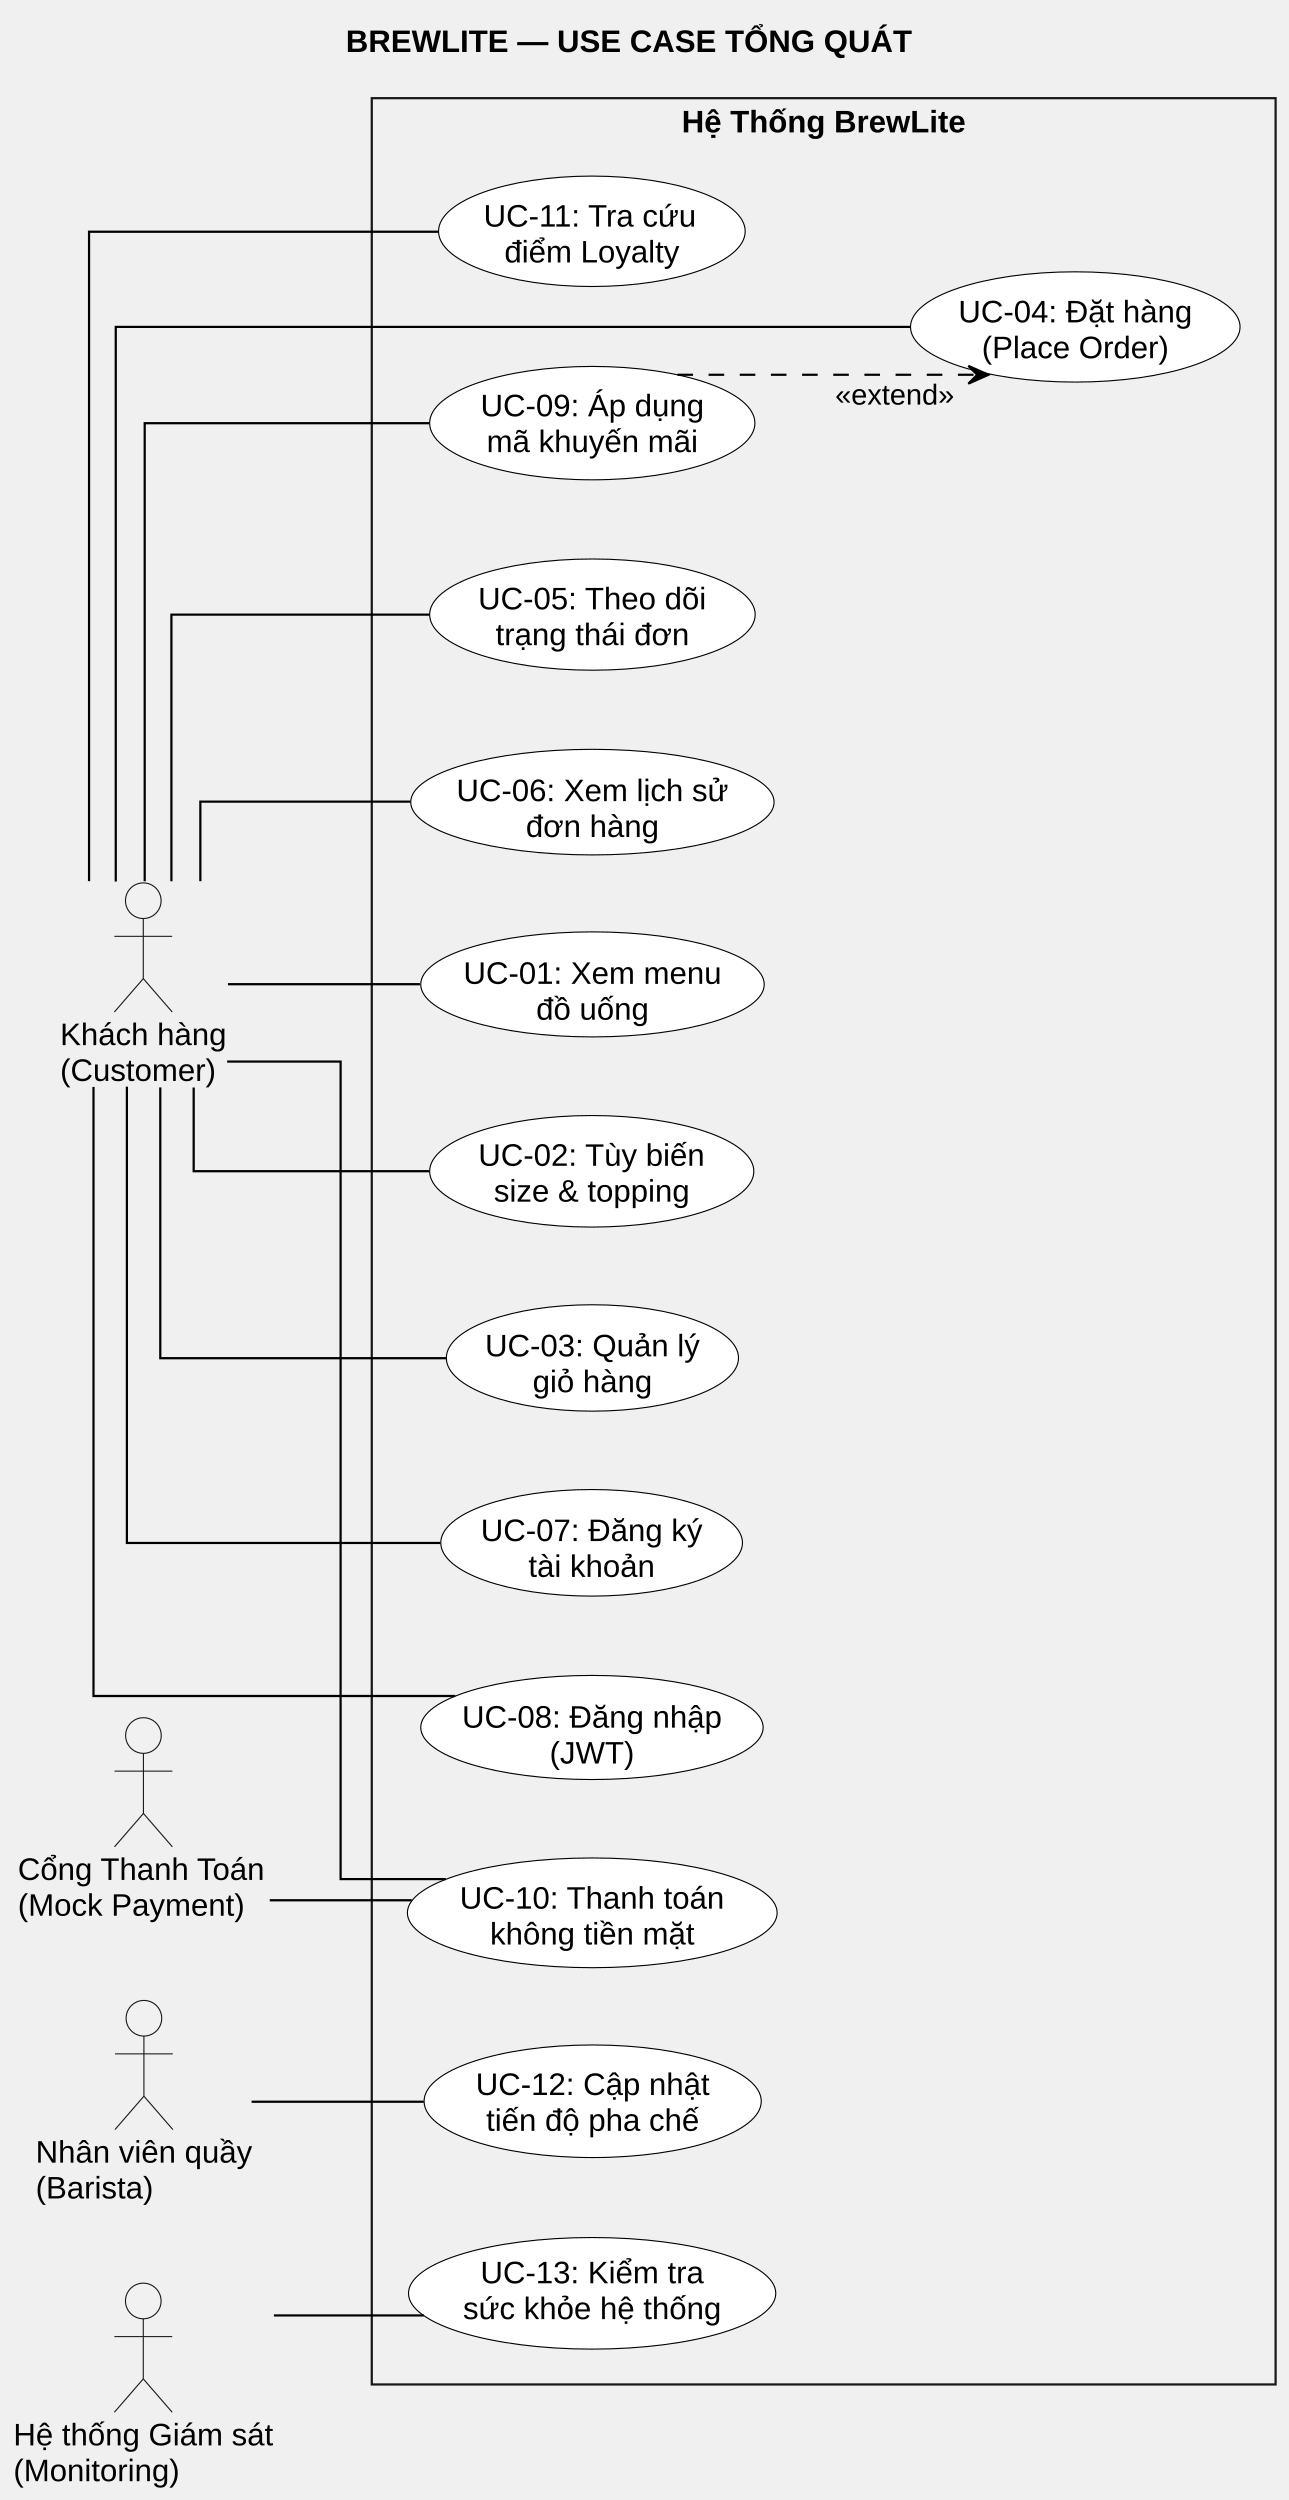
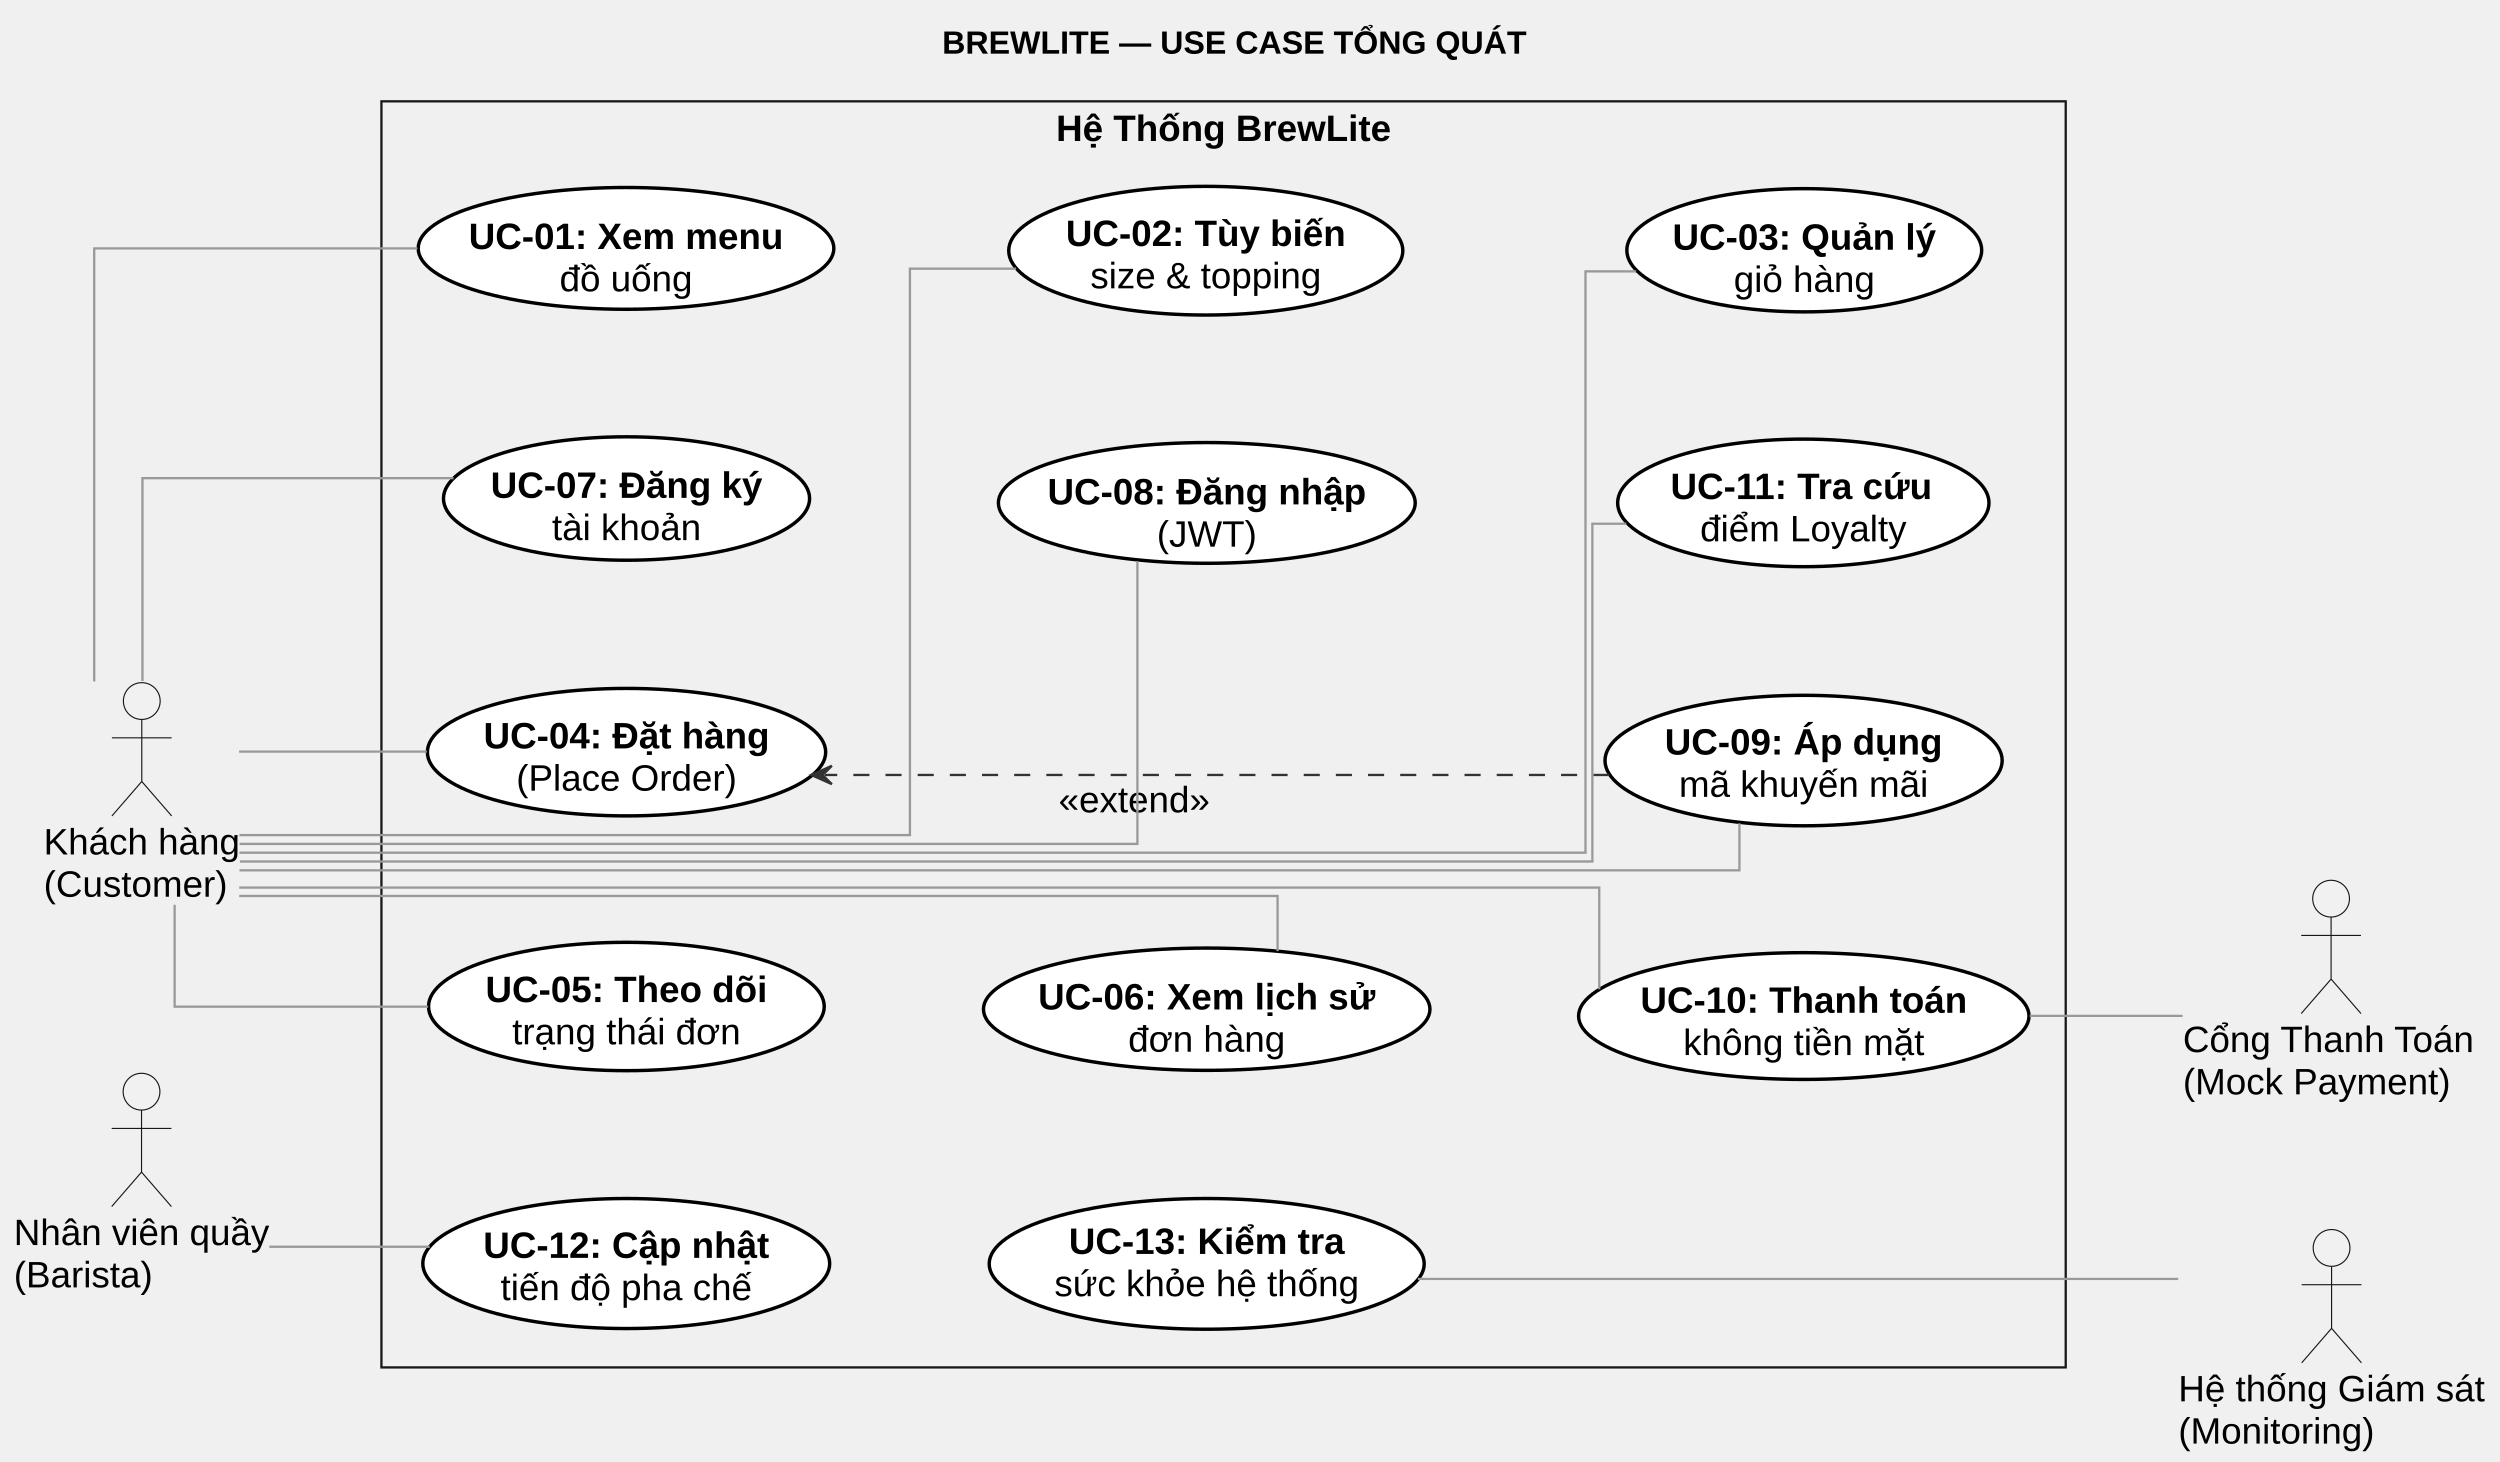
- <svg xmlns="http://www.w3.org/2000/svg" contentStyleType="text/css" data-diagram-type="DESCRIPTION" height="1123px" preserveAspectRatio="none" style="width:579px;height:1123px;background:#FFFFFF;" version="1.1" viewBox="0 0 579 1123" width="579px" zoomAndPan="magnify">
+ <svg xmlns="http://www.w3.org/2000/svg" contentStyleType="text/css" data-diagram-type="DESCRIPTION" height="636px" preserveAspectRatio="none" style="width:1088px;height:636px;background:#FFFFFF;" version="1.1" viewBox="0 0 1088 636" width="1088px" zoomAndPan="magnify">
  <defs />
  <g>
-     <g class="title" data-source-line="17">
-       <text fill="#000000" font-family="Arial" font-size="14" font-weight="bold" lengthAdjust="spacing" textLength="254.338" x="155.331" y="23.361">BREWLITE — USE CASE TỔNG QUÁT</text>
+     <g class="title" data-source-line="22">
+       <text fill="#000000" font-family="Arial" font-size="14" font-weight="bold" lengthAdjust="spacing" textLength="254.338" x="410.03" y="23.361">BREWLITE — USE CASE TỔNG QUÁT</text>
    </g>
-     <g class="cluster" data-entity="H. Th.ng BrewLite" data-source-line="24" data-uid="ent0006" id="cluster_H. Th.ng BrewLite">
-       <rect fill="none" height="1027" style="stroke:#181818;stroke-width:1;" width="406" x="167" y="44.099" />
-       <text fill="#000000" font-family="Arial" font-size="14" font-weight="bold" lengthAdjust="spacing" textLength="127.559" x="306.221" y="59.459">Hệ Thống BrewLite</text>
+     <g class="cluster" data-entity="H. Th.ng BrewLite" data-source-line="29" data-uid="ent0006" id="cluster_H. Th.ng BrewLite">
+       <rect fill="none" height="551" style="stroke:#181818;stroke-width:1;" width="733" x="166" y="44.099" />
+       <text fill="#000000" font-family="Arial" font-size="16" font-weight="bold" lengthAdjust="spacing" textLength="145.781" x="459.609" y="61.368">Hệ Thống BrewLite</text>
    </g>
-     <g class="entity" data-entity="UC1" data-source-line="25" data-uid="ent0007" id="entity_UC1">
-       <ellipse cx="266.146" cy="442.191" fill="#FFFFFF" rx="77.146" ry="23.593" style="stroke:#000000;stroke-width:0.5;" />
-       <text fill="#000000" font-family="Arial" font-size="14" lengthAdjust="spacing" textLength="115.931" x="208.181" y="441.949">UC-01: Xem menu</text>
-       <text fill="#000000" font-family="Arial" font-size="14" lengthAdjust="spacing" textLength="50.606" x="240.843" y="458.048">đồ uống</text>
+     <g class="entity" data-entity="UC1" data-source-line="30" data-uid="ent0007" id="entity_UC1">
+       <ellipse cx="272.443" cy="108.098" fill="#FFFFFF" rx="90.443" ry="26.5" style="stroke:#000000;stroke-width:1.5;" />
+       <text fill="#000000" font-family="Arial" font-size="16" font-weight="bold" lengthAdjust="spacing" textLength="136.922" x="203.982" y="108.377">UC-01: Xem menu</text>
+       <text fill="#000000" font-family="Arial" font-size="16" lengthAdjust="spacing" textLength="57.836" x="243.525" y="126.776">đồ uống</text>
    </g>
-     <g class="entity" data-entity="UC2" data-source-line="26" data-uid="ent0008" id="entity_UC2">
-       <ellipse cx="265.811" cy="526.15" fill="#FFFFFF" rx="72.811" ry="25.052" style="stroke:#000000;stroke-width:0.5;" />
-       <text fill="#000000" font-family="Arial" font-size="14" lengthAdjust="spacing" textLength="101.931" x="214.846" y="523.679">UC-02: Tùy biến</text>
-       <text fill="#000000" font-family="Arial" font-size="14" lengthAdjust="spacing" textLength="87.944" x="221.839" y="539.778">size &amp; topping</text>
+     <g class="entity" data-entity="UC2" data-source-line="31" data-uid="ent0008" id="entity_UC2">
+       <ellipse cx="524.756" cy="109.102" fill="#FFFFFF" rx="85.756" ry="28.003" style="stroke:#000000;stroke-width:1.5;" />
+       <text fill="#000000" font-family="Arial" font-size="16" font-weight="bold" lengthAdjust="spacing" textLength="121.789" x="463.861" y="107.069">UC-02: Tùy biến</text>
+       <text fill="#000000" font-family="Arial" font-size="16" lengthAdjust="spacing" textLength="100.508" x="474.502" y="125.468">size &amp; topping</text>
    </g>
-     <g class="entity" data-entity="UC3" data-source-line="27" data-uid="ent0009" id="entity_UC3">
-       <ellipse cx="266.116" cy="609.994" fill="#FFFFFF" rx="65.616" ry="23.896" style="stroke:#000000;stroke-width:0.5;" />
-       <text fill="#000000" font-family="Arial" font-size="14" lengthAdjust="spacing" textLength="96.482" x="217.875" y="609.271">UC-03: Quản lý</text>
-       <text fill="#000000" font-family="Arial" font-size="14" lengthAdjust="spacing" textLength="53.717" x="239.258" y="625.37">giỏ hàng</text>
+     <g class="entity" data-entity="UC3" data-source-line="32" data-uid="ent0009" id="entity_UC3">
+       <ellipse cx="785.217" cy="108.911" fill="#FFFFFF" rx="77.217" ry="26.812" style="stroke:#000000;stroke-width:1.5;" />
+       <text fill="#000000" font-family="Arial" font-size="16" font-weight="bold" lengthAdjust="spacing" textLength="114.688" x="727.873" y="108.692">UC-03: Quản lý</text>
+       <text fill="#000000" font-family="Arial" font-size="16" lengthAdjust="spacing" textLength="61.391" x="754.522" y="127.091">giỏ hàng</text>
    </g>
-     <g class="entity" data-entity="UC7" data-source-line="29" data-uid="ent0010" id="entity_UC7">
-       <ellipse cx="265.758" cy="693.034" fill="#FFFFFF" rx="67.758" ry="23.936" style="stroke:#000000;stroke-width:0.5;" />
-       <text fill="#000000" font-family="Arial" font-size="14" lengthAdjust="spacing" textLength="99.593" x="215.962" y="692.249">UC-07: Đăng ký</text>
-       <text fill="#000000" font-family="Arial" font-size="14" lengthAdjust="spacing" textLength="56.82" x="237.348" y="708.347">tài khoản</text>
+     <g class="entity" data-entity="UC7" data-source-line="34" data-uid="ent0010" id="entity_UC7">
+       <ellipse cx="272.664" cy="216.955" fill="#FFFFFF" rx="79.664" ry="26.856" style="stroke:#000000;stroke-width:1.5;" />
+       <text fill="#000000" font-family="Arial" font-size="16" font-weight="bold" lengthAdjust="spacing" textLength="118.25" x="213.539" y="216.667">UC-07: Đăng ký</text>
+       <text fill="#000000" font-family="Arial" font-size="16" lengthAdjust="spacing" textLength="64.938" x="240.195" y="235.066">tài khoản</text>
    </g>
-     <g class="entity" data-entity="UC8" data-source-line="30" data-uid="ent0011" id="entity_UC8">
-       <ellipse cx="265.903" cy="775.982" fill="#FFFFFF" rx="76.903" ry="23.383" style="stroke:#000000;stroke-width:0.5;" />
-       <text fill="#000000" font-family="Arial" font-size="14" lengthAdjust="spacing" textLength="116.737" x="207.535" y="776.078">UC-08: Đăng nhập</text>
-       <text fill="#000000" font-family="Arial" font-size="14" lengthAdjust="spacing" textLength="38.09" x="246.858" y="792.177">(JWT)</text>
+     <g class="entity" data-entity="UC8" data-source-line="35" data-uid="ent0011" id="entity_UC8">
+       <ellipse cx="525.206" cy="218.871" fill="#FFFFFF" rx="90.706" ry="26.273" style="stroke:#000000;stroke-width:1.5;" />
+       <text fill="#000000" font-family="Arial" font-size="16" font-weight="bold" lengthAdjust="spacing" textLength="138.672" x="455.87" y="219.518">UC-08: Đăng nhập</text>
+       <text fill="#000000" font-family="Arial" font-size="16" lengthAdjust="spacing" textLength="43.531" x="503.44" y="237.916">(JWT)</text>
    </g>
-     <g class="entity" data-entity="UC11" data-source-line="31" data-uid="ent0012" id="entity_UC11">
-       <ellipse cx="265.87" cy="103.9" fill="#FFFFFF" rx="68.87" ry="24.801" style="stroke:#000000;stroke-width:0.5;" />
-       <text fill="#000000" font-family="Arial" font-size="14" lengthAdjust="spacing" textLength="97.282" x="217.229" y="101.797">UC-11: Tra cứu</text>
-       <text fill="#000000" font-family="Arial" font-size="14" lengthAdjust="spacing" textLength="78.593" x="226.574" y="117.896">điểm Loyalty</text>
+     <g class="entity" data-entity="UC11" data-source-line="36" data-uid="ent0012" id="entity_UC11">
+       <ellipse cx="784.803" cy="218.862" fill="#FFFFFF" rx="80.803" ry="27.764" style="stroke:#000000;stroke-width:1.5;" />
+       <text fill="#000000" font-family="Arial" font-size="16" font-weight="bold" lengthAdjust="spacing" textLength="115.609" x="726.999" y="217.185">UC-11: Tra cứu</text>
+       <text fill="#000000" font-family="Arial" font-size="16" lengthAdjust="spacing" textLength="89.82" x="739.893" y="235.584">điểm Loyalty</text>
    </g>
-     <g class="entity" data-entity="UC4" data-source-line="33" data-uid="ent0013" id="entity_UC4">
-       <ellipse cx="483.018" cy="146.864" fill="#FFFFFF" rx="74.018" ry="24.766" style="stroke:#000000;stroke-width:0.5;" />
-       <text fill="#000000" font-family="Arial" font-size="14" lengthAdjust="spacing" textLength="105.055" x="430.49" y="144.815">UC-04: Đặt hàng</text>
-       <text fill="#000000" font-family="Arial" font-size="14" lengthAdjust="spacing" textLength="84.02" x="441.007" y="160.913">(Place Order)</text>
+     <g class="entity" data-entity="UC4" data-source-line="38" data-uid="ent0013" id="entity_UC4">
+       <ellipse cx="272.668" cy="327.337" fill="#FFFFFF" rx="86.668" ry="27.738" style="stroke:#000000;stroke-width:1.5;" />
+       <text fill="#000000" font-family="Arial" font-size="16" font-weight="bold" lengthAdjust="spacing" textLength="124.453" x="210.442" y="325.698">UC-04: Đặt hàng</text>
+       <text fill="#000000" font-family="Arial" font-size="16" lengthAdjust="spacing" textLength="96.023" x="224.657" y="344.097">(Place Order)</text>
    </g>
-     <g class="entity" data-entity="UC9" data-source-line="34" data-uid="ent0014" id="entity_UC9">
-       <ellipse cx="266.055" cy="190.066" fill="#FFFFFF" rx="73.055" ry="25.468" style="stroke:#000000;stroke-width:0.5;" />
-       <text fill="#000000" font-family="Arial" font-size="14" lengthAdjust="spacing" textLength="100.393" x="215.859" y="186.992">UC-09: Áp dụng</text>
-       <text fill="#000000" font-family="Arial" font-size="14" lengthAdjust="spacing" textLength="94.931" x="218.59" y="203.091">mã khuyến mãi</text>
+     <g class="entity" data-entity="UC9" data-source-line="39" data-uid="ent0014" id="entity_UC9">
+       <ellipse cx="784.92" cy="330.994" fill="#FFFFFF" rx="86.421" ry="28.395" style="stroke:#000000;stroke-width:1.5;" />
+       <text fill="#000000" font-family="Arial" font-size="16" font-weight="bold" lengthAdjust="spacing" textLength="120.875" x="724.483" y="328.388">UC-09: Áp dụng</text>
+       <text fill="#000000" font-family="Arial" font-size="16" lengthAdjust="spacing" textLength="108.492" x="730.674" y="346.786">mã khuyến mãi</text>
    </g>
-     <g class="entity" data-entity="UC10" data-source-line="35" data-uid="ent0015" id="entity_UC10">
-       <ellipse cx="266.044" cy="859.243" fill="#FFFFFF" rx="83.044" ry="24.645" style="stroke:#000000;stroke-width:0.5;" />
-       <text fill="#000000" font-family="Arial" font-size="14" lengthAdjust="spacing" textLength="119.068" x="206.51" y="857.374">UC-10: Thanh toán</text>
-       <text fill="#000000" font-family="Arial" font-size="14" lengthAdjust="spacing" textLength="91.834" x="220.127" y="873.472">không tiền mặt</text>
+     <g class="entity" data-entity="UC10" data-source-line="40" data-uid="ent0015" id="entity_UC10">
+       <ellipse cx="785.012" cy="442.182" fill="#FFFFFF" rx="98.012" ry="27.583" style="stroke:#000000;stroke-width:1.5;" />
+       <text fill="#000000" font-family="Arial" font-size="16" font-weight="bold" lengthAdjust="spacing" textLength="142.219" x="713.903" y="440.776">UC-10: Thanh toán</text>
+       <text fill="#000000" font-family="Arial" font-size="16" lengthAdjust="spacing" textLength="104.953" x="732.535" y="459.175">không tiền mặt</text>
    </g>
-     <g class="entity" data-entity="UC5" data-source-line="36" data-uid="ent0016" id="entity_UC5">
-       <ellipse cx="266.115" cy="276.077" fill="#FFFFFF" rx="73.115" ry="24.978" style="stroke:#000000;stroke-width:0.5;" />
-       <text fill="#000000" font-family="Arial" font-size="14" lengthAdjust="spacing" textLength="102.717" x="214.757" y="273.713">UC-05: Theo dõi</text>
-       <text fill="#000000" font-family="Arial" font-size="14" lengthAdjust="spacing" textLength="87.015" x="222.608" y="289.812">trạng thái đơn</text>
+     <g class="entity" data-entity="UC5" data-source-line="41" data-uid="ent0016" id="entity_UC5">
+       <ellipse cx="272.604" cy="438.028" fill="#FFFFFF" rx="86.104" ry="27.93" style="stroke:#000000;stroke-width:1.5;" />
+       <text fill="#000000" font-family="Arial" font-size="16" font-weight="bold" lengthAdjust="spacing" textLength="122.664" x="211.272" y="436.105">UC-05: Theo dõi</text>
+       <text fill="#000000" font-family="Arial" font-size="16" lengthAdjust="spacing" textLength="99.445" x="222.881" y="454.503">trạng thái đơn</text>
    </g>
-     <g class="entity" data-entity="UC6" data-source-line="37" data-uid="ent0017" id="entity_UC6">
-       <ellipse cx="266.11" cy="360.315" fill="#FFFFFF" rx="81.61" ry="23.716" style="stroke:#000000;stroke-width:0.5;" />
-       <text fill="#000000" font-family="Arial" font-size="14" lengthAdjust="spacing" textLength="122.179" x="205.021" y="359.875">UC-06: Xem lịch sử</text>
-       <text fill="#000000" font-family="Arial" font-size="14" lengthAdjust="spacing" textLength="59.787" x="236.217" y="375.974">đơn hàng</text>
+     <g class="entity" data-entity="UC6" data-source-line="42" data-uid="ent0017" id="entity_UC6">
+       <ellipse cx="525.154" cy="439.209" fill="#FFFFFF" rx="97.154" ry="26.61" style="stroke:#000000;stroke-width:1.5;" />
+       <text fill="#000000" font-family="Arial" font-size="16" font-weight="bold" lengthAdjust="spacing" textLength="146.742" x="451.783" y="439.311">UC-06: Xem lịch sử</text>
+       <text fill="#000000" font-family="Arial" font-size="16" lengthAdjust="spacing" textLength="68.328" x="490.99" y="457.709">đơn hàng</text>
    </g>
-     <g class="entity" data-entity="UC12" data-source-line="39" data-uid="ent0018" id="entity_UC12">
-       <ellipse cx="266.229" cy="943.889" fill="#FFFFFF" rx="75.729" ry="25.29" style="stroke:#000000;stroke-width:0.5;" />
-       <text fill="#000000" font-family="Arial" font-size="14" lengthAdjust="spacing" textLength="105.055" x="213.702" y="941.07">UC-12: Cập nhật</text>
-       <text fill="#000000" font-family="Arial" font-size="14" lengthAdjust="spacing" textLength="95.744" x="218.357" y="957.169">tiến độ pha chế</text>
+     <g class="entity" data-entity="UC12" data-source-line="44" data-uid="ent0018" id="entity_UC12">
+       <ellipse cx="272.541" cy="549.89" fill="#FFFFFF" rx="88.541" ry="28.292" style="stroke:#000000;stroke-width:1.5;" />
+       <text fill="#000000" font-family="Arial" font-size="16" font-weight="bold" lengthAdjust="spacing" textLength="124.453" x="210.315" y="547.434">UC-12: Cập nhật</text>
+       <text fill="#000000" font-family="Arial" font-size="16" lengthAdjust="spacing" textLength="109.422" x="217.83" y="565.833">tiến độ pha chế</text>
    </g>
-     <g class="entity" data-entity="UC13" data-source-line="40" data-uid="ent0019" id="entity_UC13">
-       <ellipse cx="265.991" cy="1030.161" fill="#FFFFFF" rx="82.491" ry="25.063" style="stroke:#000000;stroke-width:0.5;" />
-       <text fill="#000000" font-family="Arial" font-size="14" lengthAdjust="spacing" textLength="100.358" x="215.812" y="1025.649">UC-13: Kiểm tra</text>
-       <text fill="#000000" font-family="Arial" font-size="14" lengthAdjust="spacing" textLength="116.006" x="207.988" y="1041.747">sức khỏe hệ thống</text>
+     <g class="entity" data-entity="UC13" data-source-line="45" data-uid="ent0019" id="entity_UC13">
+       <ellipse cx="525.158" cy="550.038" fill="#FFFFFF" rx="94.658" ry="28.44" style="stroke:#000000;stroke-width:1.5;" />
+       <text fill="#000000" font-family="Arial" font-size="16" font-weight="bold" lengthAdjust="spacing" textLength="120.031" x="465.143" y="545.709">UC-13: Kiểm tra</text>
+       <text fill="#000000" font-family="Arial" font-size="16" lengthAdjust="spacing" textLength="132.578" x="458.869" y="564.107">sức khỏe hệ thống</text>
    </g>
-     <g class="entity" data-entity="Customer" data-source-line="19" data-uid="ent0002" id="entity_Customer">
-       <ellipse cx="64.365" cy="404.599" fill="#F1F1F1" rx="8" ry="8" style="stroke:#181818;stroke-width:0.5;" />
-       <path d="M64.365,412.599 L64.365,439.599 M51.365,420.599 L77.365,420.599 M64.365,439.599 L51.365,454.599 M64.365,439.599 L77.365,454.599" fill="none" style="stroke:#181818;stroke-width:0.5;" />
-       <text fill="#000000" font-family="Arial" font-size="14" lengthAdjust="spacing" textLength="74.731" x="27" y="469.459">Khách hàng</text>
-       <text fill="#000000" font-family="Arial" font-size="14" lengthAdjust="spacing" textLength="70.007" x="27" y="485.558">(Customer)</text>
+     <g class="entity" data-entity="Customer" data-source-line="24" data-uid="ent0002" id="entity_Customer">
+       <ellipse cx="61.703" cy="305.099" fill="#F1F1F1" rx="8" ry="8" style="stroke:#181818;stroke-width:0.5;" />
+       <path d="M61.703,313.099 L61.703,340.099 M48.703,321.099 L74.703,321.099 M61.703,340.099 L48.703,355.099 M61.703,340.099 L74.703,355.099" fill="none" style="stroke:#181818;stroke-width:0.5;" />
+       <text fill="#000000" font-family="Arial" font-size="16" lengthAdjust="spacing" textLength="85.406" x="19" y="371.868">Khách hàng</text>
+       <text fill="#000000" font-family="Arial" font-size="16" lengthAdjust="spacing" textLength="80.008" x="19" y="390.267">(Customer)</text>
    </g>
-     <g class="entity" data-entity="Barista" data-source-line="20" data-uid="ent0003" id="entity_Barista">
-       <ellipse cx="64.644" cy="906.599" fill="#F1F1F1" rx="8" ry="8" style="stroke:#181818;stroke-width:0.5;" />
-       <path d="M64.644,914.599 L64.644,941.599 M51.645,922.599 L77.644,922.599 M64.644,941.599 L51.645,956.599 M64.644,941.599 L77.644,956.599" fill="none" style="stroke:#181818;stroke-width:0.5;" />
-       <text fill="#000000" font-family="Arial" font-size="14" lengthAdjust="spacing" textLength="97.289" x="16" y="971.46">Nhân viên quầy</text>
-       <text fill="#000000" font-family="Arial" font-size="14" lengthAdjust="spacing" textLength="52.897" x="16" y="987.558">(Barista)</text>
+     <g class="entity" data-entity="Barista" data-source-line="25" data-uid="ent0003" id="entity_Barista">
+       <ellipse cx="61.594" cy="475.099" fill="#F1F1F1" rx="8" ry="8" style="stroke:#181818;stroke-width:0.5;" />
+       <path d="M61.594,483.099 L61.594,510.099 M48.594,491.099 L74.594,491.099 M61.594,510.099 L48.594,525.099 M61.594,510.099 L74.594,525.099" fill="none" style="stroke:#181818;stroke-width:0.5;" />
+       <text fill="#000000" font-family="Arial" font-size="16" lengthAdjust="spacing" textLength="111.188" x="6" y="541.868">Nhân viên quầy</text>
+       <text fill="#000000" font-family="Arial" font-size="16" lengthAdjust="spacing" textLength="60.453" x="6" y="560.267">(Barista)</text>
    </g>
-     <g class="entity" data-entity="PaymentGateway" data-source-line="21" data-uid="ent0004" id="entity_PaymentGateway">
-       <ellipse cx="64.427" cy="779.599" fill="#F1F1F1" rx="8" ry="8" style="stroke:#181818;stroke-width:0.5;" />
-       <path d="M64.427,787.599 L64.427,814.599 M51.427,795.599 L77.427,795.599 M64.427,814.599 L51.427,829.599 M64.427,814.599 L77.427,829.599" fill="none" style="stroke:#181818;stroke-width:0.5;" />
-       <text fill="#000000" font-family="Arial" font-size="14" lengthAdjust="spacing" textLength="112.855" x="8" y="844.46">Cổng Thanh Toán</text>
-       <text fill="#000000" font-family="Arial" font-size="14" lengthAdjust="spacing" textLength="101.91" x="8" y="860.558">(Mock Payment)</text>
+     <g class="entity" data-entity="PaymentGateway" data-source-line="26" data-uid="ent0004" id="entity_PaymentGateway">
+       <ellipse cx="1014.488" cy="391.099" fill="#F1F1F1" rx="8" ry="8" style="stroke:#181818;stroke-width:0.5;" />
+       <path d="M1014.488,399.099 L1014.488,426.099 M1001.488,407.099 L1027.488,407.099 M1014.488,426.099 L1001.488,441.099 M1014.488,426.099 L1027.488,441.099" fill="none" style="stroke:#181818;stroke-width:0.5;" />
+       <text fill="#000000" font-family="Arial" font-size="16" lengthAdjust="spacing" textLength="128.977" x="950" y="457.868">Cổng Thanh Toán</text>
+       <text fill="#000000" font-family="Arial" font-size="16" lengthAdjust="spacing" textLength="116.469" x="950" y="476.267">(Mock Payment)</text>
    </g>
-     <g class="entity" data-entity="Monitor" data-source-line="22" data-uid="ent0005" id="entity_Monitor">
-       <ellipse cx="64.362" cy="1033.599" fill="#F1F1F1" rx="8" ry="8" style="stroke:#181818;stroke-width:0.5;" />
-       <path d="M64.362,1041.599 L64.362,1068.599 M51.362,1049.599 L77.362,1049.599 M64.362,1068.599 L51.362,1083.599 M64.362,1068.599 L77.362,1083.599" fill="none" style="stroke:#181818;stroke-width:0.5;" />
-       <text fill="#000000" font-family="Arial" font-size="14" lengthAdjust="spacing" textLength="116.724" x="6" y="1098.459">Hệ thống Giám sát</text>
-       <text fill="#000000" font-family="Arial" font-size="14" lengthAdjust="spacing" textLength="74.689" x="6" y="1114.558">(Monitoring)</text>
+     <g class="entity" data-entity="Monitor" data-source-line="27" data-uid="ent0005" id="entity_Monitor">
+       <ellipse cx="1014.699" cy="543.099" fill="#F1F1F1" rx="8" ry="8" style="stroke:#181818;stroke-width:0.5;" />
+       <path d="M1014.699,551.099 L1014.699,578.099 M1001.699,559.099 L1027.699,559.099 M1014.699,578.099 L1001.699,593.099 M1014.699,578.099 L1027.699,593.099" fill="none" style="stroke:#181818;stroke-width:0.5;" />
+       <text fill="#000000" font-family="Arial" font-size="16" lengthAdjust="spacing" textLength="133.398" x="948" y="609.868">Hệ thống Giám sát</text>
+       <text fill="#000000" font-family="Arial" font-size="16" lengthAdjust="spacing" textLength="85.359" x="948" y="628.267">(Monitoring)</text>
    </g>
-     <g class="link" data-entity-1="Customer" data-entity-2="UC1" data-source-line="44" data-uid="lnk20" id="link_Customer_UC1">
-       <path d="M102.4,442.099 C126.68,442.099 159.08,442.099 188.63,442.099" fill="none" id="Customer-UC1" style="stroke:#000000;stroke-width:1;" />
+     <g class="link" data-entity-1="UC9" data-entity-2="UC4" data-source-line="79" data-uid="lnk55" id="link_UC9_UC4">
+       <path d="M700.37,337.269 C603.99,337.269 453.67,337.269 359.03,337.269" fill="none" id="UC9-to-UC4" style="stroke:#333333;stroke-width:1;stroke-dasharray:7,7;" />
+       <polygon fill="#333333" points="353.03,337.269,362.03,341.269,358.03,337.269,362.03,333.269,353.03,337.269" style="stroke:#333333;stroke-width:1;" />
+       <text fill="#000000" font-family="Arial" font-size="16" lengthAdjust="spacing" textLength="65.836" x="460.7" y="353.538">«extend»</text>
    </g>
-     <g class="link" data-entity-1="Customer" data-entity-2="UC2" data-source-line="45" data-uid="lnk21" id="link_Customer_UC2">
-       <path d="M87,488.519 C87,507.949 87,526.099 87,526.099 C87,526.099 143.44,526.099 192.94,526.099" fill="none" id="Customer-UC2" style="stroke:#000000;stroke-width:1;" />
+     <g class="link" data-entity-1="UC1" data-entity-2="Customer" data-source-line="66" data-uid="lnk44" id="link_UC1_Customer">
+       <path d="M181.67,108.099 C116.81,108.099 41,108.099 41,108.099 C41,108.099 41,227.229 41,296.569" fill="none" id="UC1-Customer" style="stroke:#999999;stroke-width:1;" />
    </g>
-     <g class="link" data-entity-1="Customer" data-entity-2="UC3" data-source-line="46" data-uid="lnk22" id="link_Customer_UC3">
-       <path d="M72,488.449 C72,538.179 72,610.099 72,610.099 C72,610.099 144.04,610.099 200.32,610.099" fill="none" id="Customer-UC3" style="stroke:#000000;stroke-width:1;" />
+     <g class="link" data-entity-1="UC2" data-entity-2="Customer" data-source-line="67" data-uid="lnk45" id="link_UC2_Customer">
+       <path d="M442.21,116.929 C417.09,116.929 396,116.929 396,116.929 C396,116.929 396,363.429 396,363.429 C396,363.429 194.38,363.429 104.2,363.429" fill="none" id="UC2-Customer" style="stroke:#999999;stroke-width:1;" />
    </g>
-     <g class="link" data-entity-1="Customer" data-entity-2="UC7" data-source-line="47" data-uid="lnk23" id="link_Customer_UC7">
-       <path d="M57,488.139 C57,560.599 57,693.099 57,693.099 C57,693.099 136.86,693.099 197.85,693.099" fill="none" id="Customer-UC7" style="stroke:#000000;stroke-width:1;" />
+     <g class="link" data-entity-1="UC3" data-entity-2="Customer" data-source-line="68" data-uid="lnk46" id="link_UC3_Customer">
+       <path d="M712.03,118.099 C699.28,118.099 690,118.099 690,118.099 C690,118.099 690,371.099 690,371.099 C690,371.099 245.66,371.099 104.21,371.099" fill="none" id="UC3-Customer" style="stroke:#999999;stroke-width:1;" />
    </g>
-     <g class="link" data-entity-1="Customer" data-entity-2="UC8" data-source-line="48" data-uid="lnk24" id="link_Customer_UC8">
-       <path d="M42,488.249 C42,576.799 42,761.849 42,761.849 C42,761.849 138.18,761.849 204.49,761.849" fill="none" id="Customer-UC8" style="stroke:#000000;stroke-width:1;" />
+     <g class="link" data-entity-1="UC7" data-entity-2="Customer" data-source-line="69" data-uid="lnk47" id="link_UC7_Customer">
+       <path d="M197.4,208.099 C136.94,208.099 62,208.099 62,208.099 C62,208.099 62,257.039 62,296.409" fill="none" id="UC7-Customer" style="stroke:#999999;stroke-width:1;" />
    </g>
-     <g class="link" data-entity-1="Customer" data-entity-2="UC4" data-source-line="49" data-uid="lnk25" id="link_Customer_UC4">
-       <path d="M52,395.969 C52,312.929 52,146.849 52,146.849 C52,146.849 285.68,146.849 408.91,146.849" fill="none" id="Customer-UC4" style="stroke:#000000;stroke-width:1;" />
+     <g class="link" data-entity-1="UC8" data-entity-2="Customer" data-source-line="70" data-uid="lnk48" id="link_UC8_Customer">
+       <path d="M495,244.229 C495,286.509 495,367.269 495,367.269 C495,367.269 213.62,367.269 104.25,367.269" fill="none" id="UC8-Customer" style="stroke:#999999;stroke-width:1;" />
    </g>
-     <g class="link" data-entity-1="Customer" data-entity-2="UC5" data-source-line="50" data-uid="lnk26" id="link_Customer_UC5">
-       <path d="M77,395.859 C77,346.739 77,276.099 77,276.099 C77,276.099 139.74,276.099 192.93,276.099" fill="none" id="Customer-UC5" style="stroke:#000000;stroke-width:1;" />
+     <g class="link" data-entity-1="UC4" data-entity-2="Customer" data-source-line="71" data-uid="lnk49" id="link_UC4_Customer">
+       <path d="M185.76,327.099 C157.58,327.099 127.54,327.099 104.06,327.099" fill="none" id="UC4-Customer" style="stroke:#999999;stroke-width:1;" />
    </g>
-     <g class="link" data-entity-1="Customer" data-entity-2="UC6" data-source-line="51" data-uid="lnk27" id="link_Customer_UC6">
-       <path d="M90,395.829 C90,377.229 90,360.099 90,360.099 C90,360.099 138.4,360.099 184.44,360.099" fill="none" id="Customer-UC6" style="stroke:#000000;stroke-width:1;" />
+     <g class="link" data-entity-1="UC5" data-entity-2="Customer" data-source-line="72" data-uid="lnk50" id="link_UC5_Customer">
+       <path d="M186.31,438.099 C133.52,438.099 76,438.099 76,438.099 C76,438.099 76,416.279 76,393.779" fill="none" id="UC5-Customer" style="stroke:#999999;stroke-width:1;" />
    </g>
-     <g class="link" data-entity-1="Customer" data-entity-2="UC9" data-source-line="52" data-uid="lnk28" id="link_Customer_UC9">
-       <path d="M65,395.879 C65,323.129 65,190.099 65,190.099 C65,190.099 135.39,190.099 192.87,190.099" fill="none" id="Customer-UC9" style="stroke:#000000;stroke-width:1;" />
+     <g class="link" data-entity-1="UC6" data-entity-2="Customer" data-source-line="73" data-uid="lnk51" id="link_UC6_Customer">
+       <path d="M556,413.939 C556,401.839 556,389.929 556,389.929 C556,389.929 224.04,389.929 104.09,389.929" fill="none" id="UC6-Customer" style="stroke:#999999;stroke-width:1;" />
    </g>
-     <g class="link" data-entity-1="Customer" data-entity-2="UC10" data-source-line="53" data-uid="lnk29" id="link_Customer_UC10">
-       <path d="M102.03,476.849 C126.15,476.849 153,476.849 153,476.849 C153,476.849 153,844.099 153,844.099 C153,844.099 175.41,844.099 200.27,844.099" fill="none" id="Customer-UC10" style="stroke:#000000;stroke-width:1;" />
+     <g class="link" data-entity-1="UC9" data-entity-2="Customer" data-source-line="74" data-uid="lnk52" id="link_UC9_Customer">
+       <path d="M757,358.279 C757,368.979 757,378.769 757,378.769 C757,378.769 255.54,378.769 104.22,378.769" fill="none" id="UC9-Customer" style="stroke:#999999;stroke-width:1;" />
    </g>
-     <g class="link" data-entity-1="Customer" data-entity-2="UC11" data-source-line="54" data-uid="lnk30" id="link_Customer_UC11">
-       <path d="M40,395.809 C40,303.239 40,104.099 40,104.099 C40,104.099 130.5,104.099 196.96,104.099" fill="none" id="Customer-UC11" style="stroke:#000000;stroke-width:1;" />
+     <g class="link" data-entity-1="UC10" data-entity-2="Customer" data-source-line="75" data-uid="lnk53" id="link_UC10_Customer">
+       <path d="M696,430.529 C696,414.179 696,386.269 696,386.269 C696,386.269 246.38,386.269 104.12,386.269" fill="none" id="UC10-Customer" style="stroke:#999999;stroke-width:1;" />
    </g>
-     <g class="link" data-entity-1="UC9" data-entity-2="UC4" data-source-line="57" data-uid="lnk31" id="link_UC9_UC4">
-       <path d="M304.3,168.349 C343.6,168.349 398.43,168.349 437.99,168.349" fill="none" id="UC9-to-UC4" style="stroke:#000000;stroke-width:1;stroke-dasharray:7,7;" />
-       <polygon fill="#000000" points="443.99,168.349,434.99,164.349,438.99,168.349,434.99,172.349,443.99,168.349" style="stroke:#000000;stroke-width:1;" />
-       <text fill="#000000" font-family="Arial" font-size="13" lengthAdjust="spacing" textLength="53.492" x="375.14" y="181.755">«extend»</text>
+     <g class="link" data-entity-1="UC11" data-entity-2="Customer" data-source-line="76" data-uid="lnk54" id="link_UC11_Customer">
+       <path d="M707.78,227.929 C698.93,227.929 693,227.929 693,227.929 C693,227.929 693,374.929 693,374.929 C693,374.929 246.54,374.929 104.41,374.929" fill="none" id="UC11-Customer" style="stroke:#999999;stroke-width:1;" />
    </g>
-     <g class="link" data-entity-1="PaymentGateway" data-entity-2="UC10" data-source-line="60" data-uid="lnk32" id="link_PaymentGateway_UC10">
-       <path d="M121.17,853.599 C140.95,853.599 163.57,853.599 184.95,853.599" fill="none" id="PaymentGateway-UC10" style="stroke:#000000;stroke-width:1;" />
+     <g class="link" data-entity-1="UC10" data-entity-2="PaymentGateway" data-source-line="86" data-uid="lnk59" id="link_UC10_PaymentGateway">
+       <path d="M883.33,442.099 C905.83,442.099 929.2,442.099 949.87,442.099" fill="none" id="UC10-PaymentGateway" style="stroke:#999999;stroke-width:1;" />
    </g>
-     <g class="link" data-entity-1="Barista" data-entity-2="UC12" data-source-line="61" data-uid="lnk33" id="link_Barista_UC12">
-       <path d="M113.02,944.099 C136.19,944.099 164.46,944.099 190.37,944.099" fill="none" id="Barista-UC12" style="stroke:#000000;stroke-width:1;" />
+     <g class="link" data-entity-1="Barista" data-entity-2="UC12" data-source-line="87" data-uid="lnk60" id="link_Barista_UC12">
+       <path d="M117.21,542.599 C138.58,542.599 163.48,542.599 187.01,542.599" fill="none" id="Barista-UC12" style="stroke:#999999;stroke-width:1;" />
    </g>
-     <g class="link" data-entity-1="Monitor" data-entity-2="UC13" data-source-line="62" data-uid="lnk34" id="link_Monitor_UC13">
-       <path d="M123.05,1040.099 C144.08,1040.099 168.11,1040.099 190.39,1040.099" fill="none" id="Monitor-UC13" style="stroke:#000000;stroke-width:1;" />
+     <g class="link" data-entity-1="UC13" data-entity-2="Monitor" data-source-line="88" data-uid="lnk61" id="link_UC13_Monitor">
+       <path d="M617.07,556.599 C713.45,556.599 862.41,556.599 947.96,556.599" fill="none" id="UC13-Monitor" style="stroke:#999999;stroke-width:1;" />
    </g>
  </g>
</svg>
